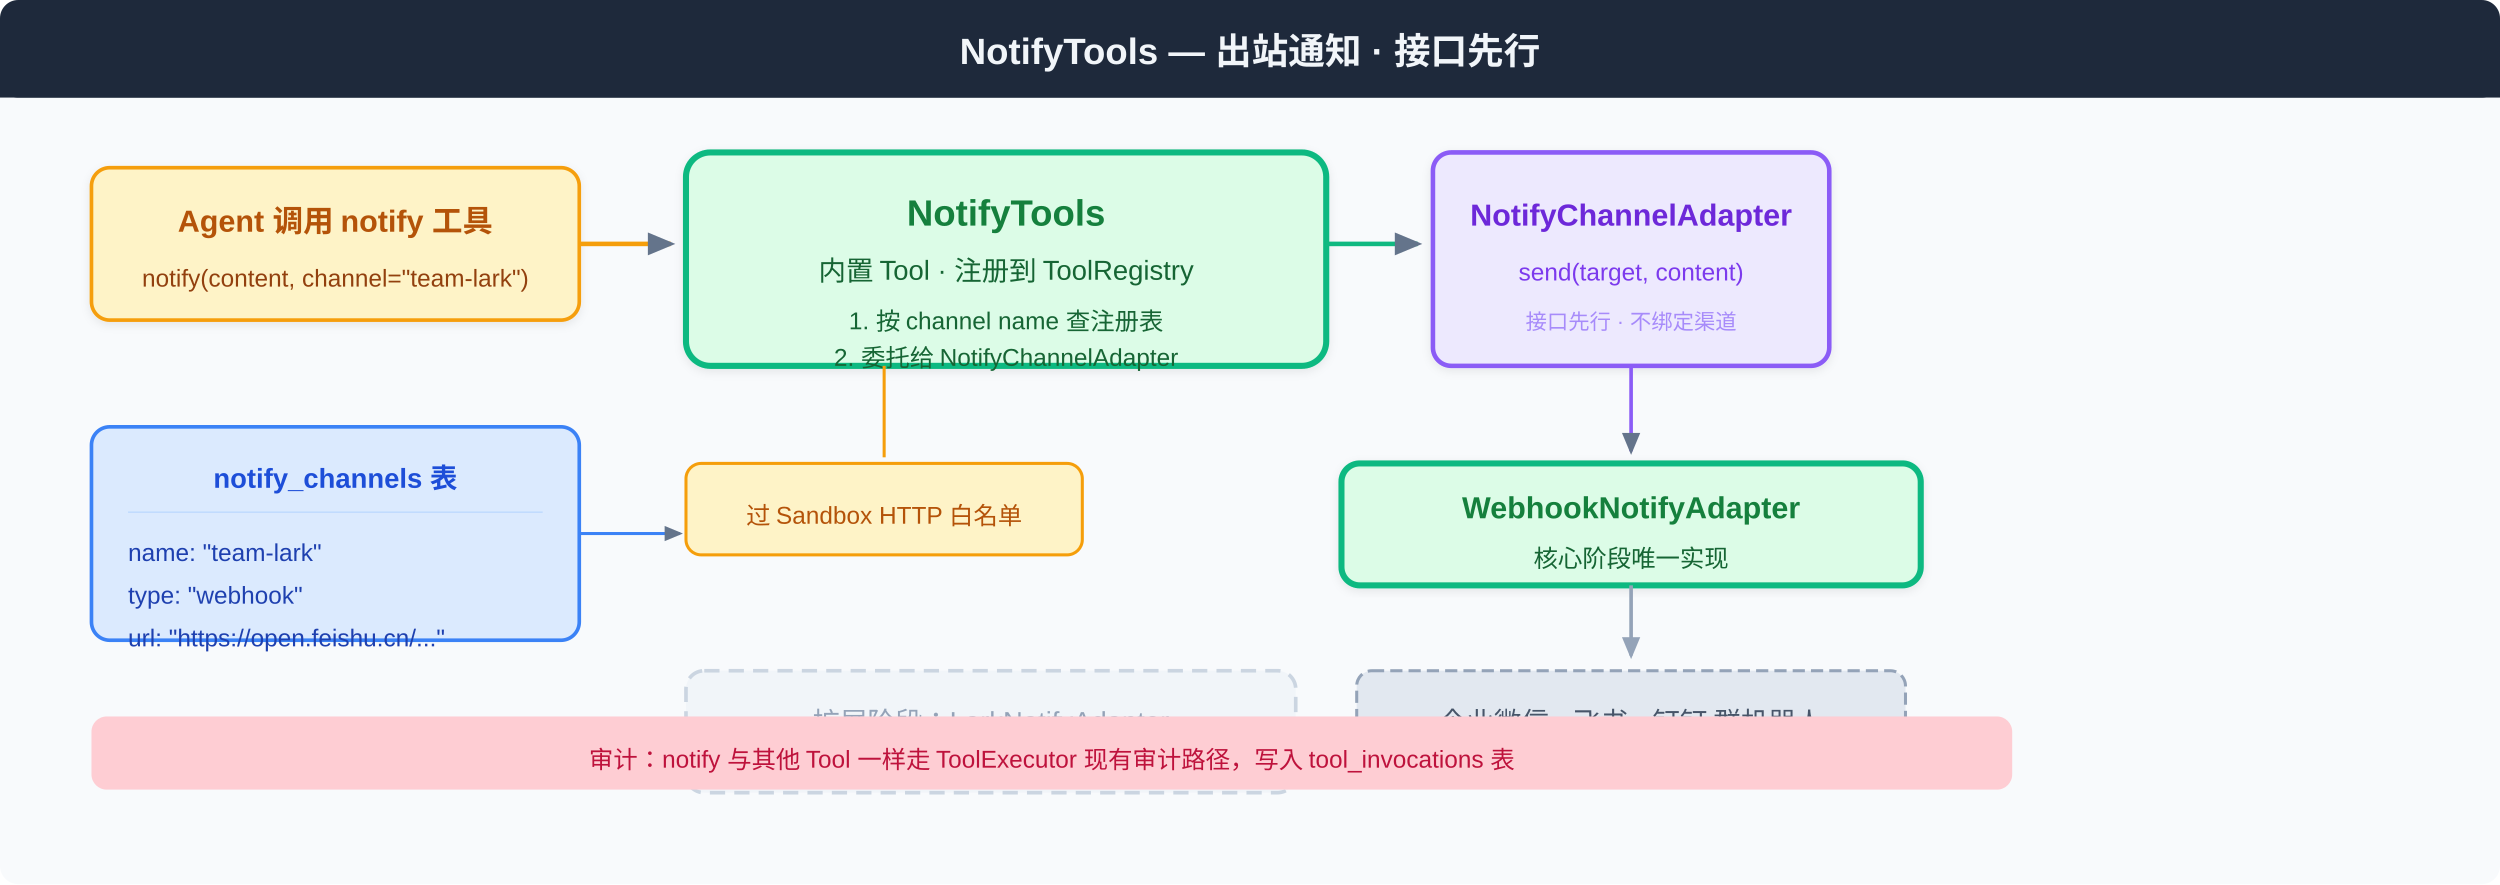
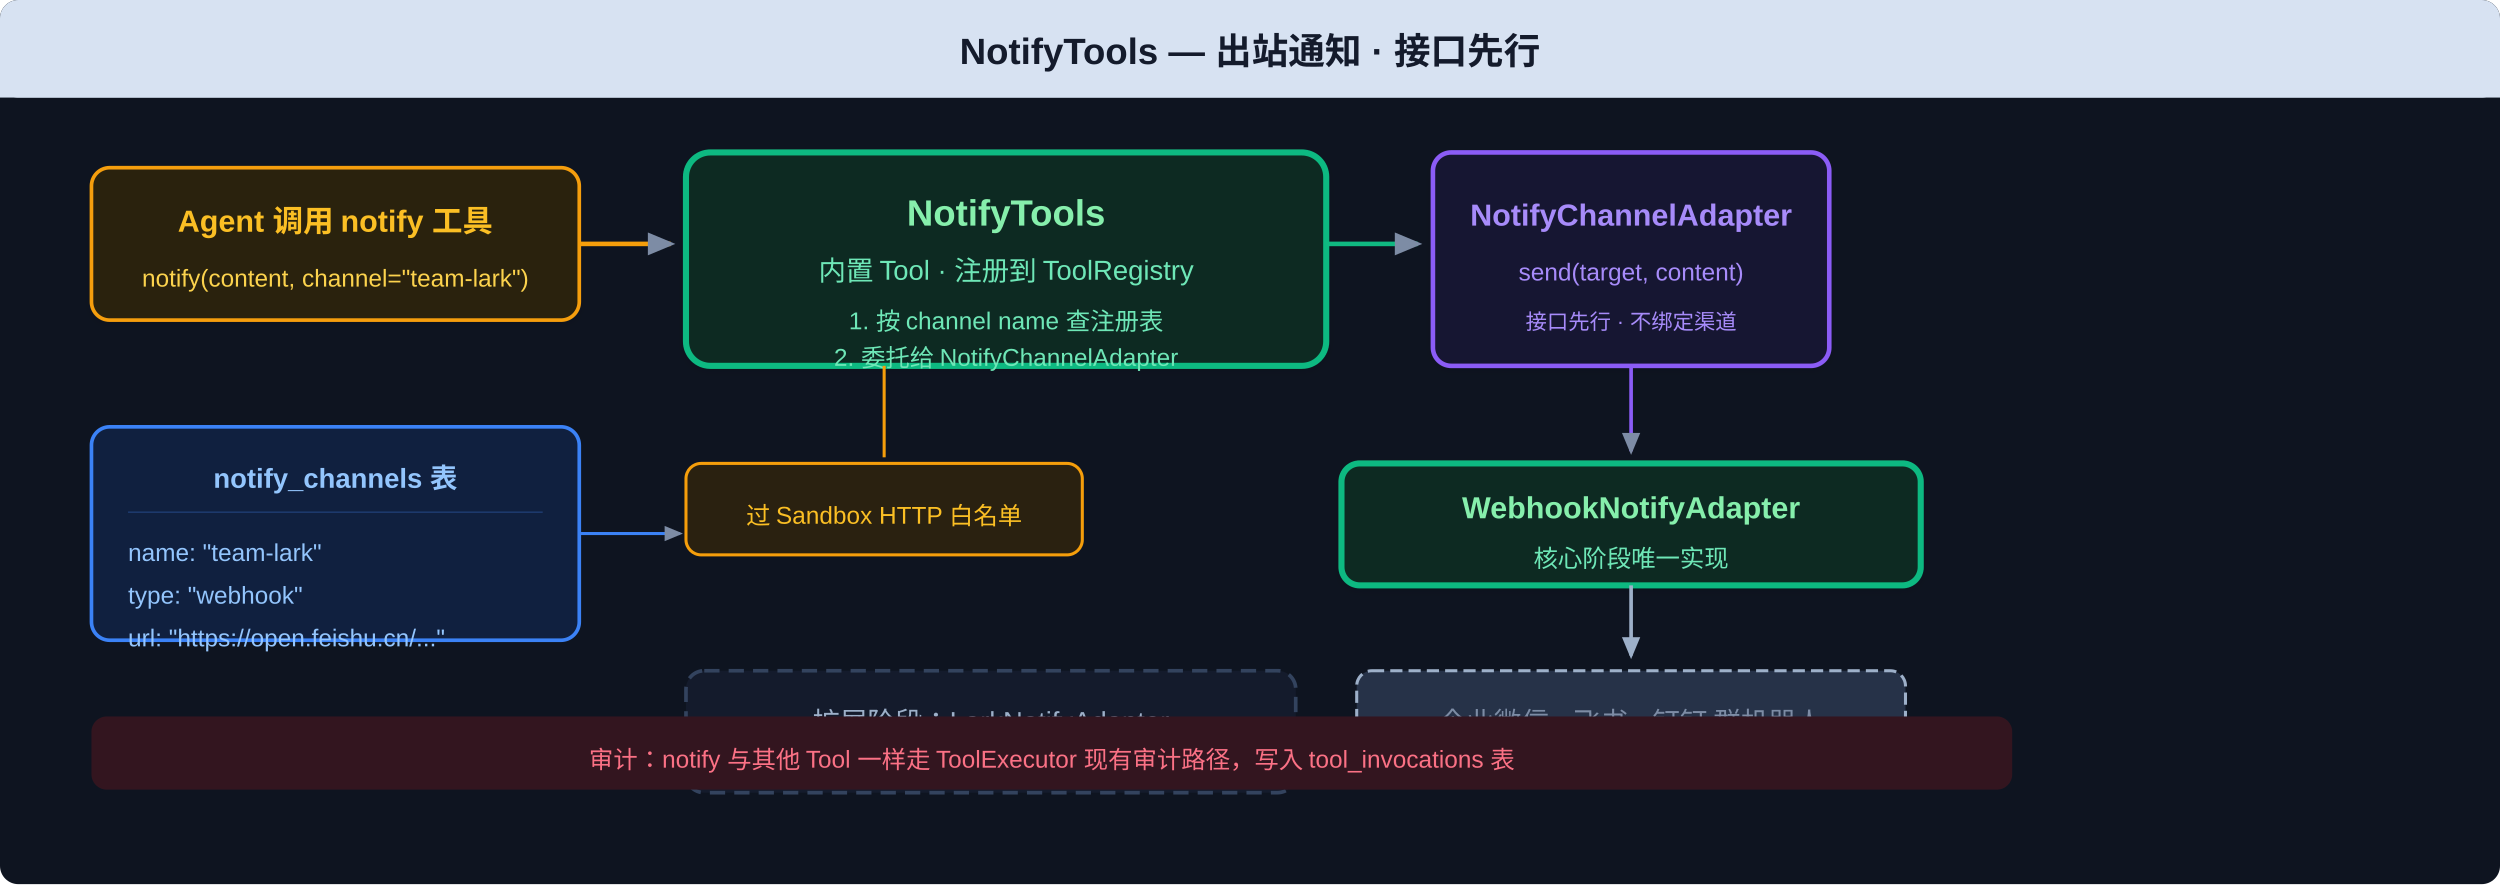
<svg xmlns="http://www.w3.org/2000/svg" viewBox="0 0 820 290" font-family="Arial, sans-serif">
  <defs>
    <marker id="a" markerWidth="6" markerHeight="5" refX="5" refY="2.5" orient="auto">
-       <path d="M0,0 L6,2.5 L0,5 Z" fill="#64748b" />
+       <path d="M0,0 L6,2.5 L0,5 Z" fill="#7d8ca5" />
    </marker>
    <marker id="aGray" markerWidth="6" markerHeight="5" refX="5" refY="2.5" orient="auto">
-       <path d="M0,0 L6,2.5 L0,5 Z" fill="#94a3b8" />
+       <path d="M0,0 L6,2.5 L0,5 Z" fill="#9db0c9" />
    </marker>
    <filter id="sh">
      <feDropShadow dx="0" dy="1" stdDeviation="1.5" flood-opacity="0.08" />
    </filter>
  </defs>
-   <rect width="820" height="290" fill="#f8fafc" rx="6" />
-   <rect x="0" y="0" width="820" height="32" fill="#1e293b" rx="6" />
-   <rect x="0" y="16" width="820" height="16" fill="#1e293b" />
-   <text x="410" y="21" text-anchor="middle" fill="#f1f5f9" font-size="12" font-weight="bold">NotifyTools — 出站通知 · 接口先行</text>
-   <rect x="30" y="55" width="160" height="50" rx="6" fill="#fef3c7" stroke="#f59e0b" stroke-width="1.2" filter="url(#sh)" />
-   <text x="110" y="76" text-anchor="middle" font-size="10" font-weight="bold" fill="#b45309">Agent 调用 notify 工具</text>
-   <text x="110" y="94" text-anchor="middle" font-size="8" fill="#92400e">notify(content, channel="team-lark")</text>
+   <rect width="820" height="290" fill="#0e1420" rx="6" />
+   <rect x="0" y="0" width="820" height="32" fill="#d7e2f2" rx="6" />
+   <rect x="0" y="16" width="820" height="16" fill="#d7e2f2" />
+   <text x="410" y="21" text-anchor="middle" fill="#141b2c" font-size="12" font-weight="bold">NotifyTools — 出站通知 · 接口先行</text>
+   <rect x="30" y="55" width="160" height="50" rx="6" fill="#2a2110" stroke="#f59e0b" stroke-width="1.2" filter="url(#sh)" />
+   <text x="110" y="76" text-anchor="middle" font-size="10" font-weight="bold" fill="#fbbf24">Agent 调用 notify 工具</text>
+   <text x="110" y="94" text-anchor="middle" font-size="8" fill="#fcd34d">notify(content, channel="team-lark")</text>
  <line x1="190" y1="80" x2="220" y2="80" stroke="#f59e0b" stroke-width="1.5" marker-end="url(#a)" />
-   <rect x="225" y="50" width="210" height="70" rx="8" fill="#dcfce7" stroke="#10b981" stroke-width="2" filter="url(#sh)" />
-   <text x="330" y="74" text-anchor="middle" font-size="12" font-weight="bold" fill="#15803d">NotifyTools</text>
-   <text x="330" y="92" text-anchor="middle" font-size="9" fill="#166534">内置 Tool · 注册到 ToolRegistry</text>
-   <text x="330" y="108" text-anchor="middle" font-size="8" fill="#166534">1. 按 channel name 查注册表</text>
-   <text x="330" y="120" text-anchor="middle" font-size="8" fill="#166534">2. 委托给 NotifyChannelAdapter</text>
+   <rect x="225" y="50" width="210" height="70" rx="8" fill="#0d2b21" stroke="#10b981" stroke-width="2" filter="url(#sh)" />
+   <text x="330" y="74" text-anchor="middle" font-size="12" font-weight="bold" fill="#86efac">NotifyTools</text>
+   <text x="330" y="92" text-anchor="middle" font-size="9" fill="#6ee7b7">内置 Tool · 注册到 ToolRegistry</text>
+   <text x="330" y="108" text-anchor="middle" font-size="8" fill="#6ee7b7">1. 按 channel name 查注册表</text>
+   <text x="330" y="120" text-anchor="middle" font-size="8" fill="#6ee7b7">2. 委托给 NotifyChannelAdapter</text>
  <line x1="435" y1="80" x2="465" y2="80" stroke="#10b981" stroke-width="1.5" marker-end="url(#a)" />
-   <rect x="470" y="50" width="130" height="70" rx="6" fill="#ede9fe" stroke="#8b5cf6" stroke-width="1.5" filter="url(#sh)" />
-   <text x="535" y="74" text-anchor="middle" font-size="10" font-weight="bold" fill="#6d28d9">NotifyChannelAdapter</text>
-   <text x="535" y="92" text-anchor="middle" font-size="8" fill="#7c3aed">send(target, content)</text>
+   <rect x="470" y="50" width="130" height="70" rx="6" fill="#191233" stroke="#8b5cf6" stroke-width="1.5" filter="url(#sh)" />
+   <text x="535" y="74" text-anchor="middle" font-size="10" font-weight="bold" fill="#a78bfa">NotifyChannelAdapter</text>
+   <text x="535" y="92" text-anchor="middle" font-size="8" fill="#a78bfa">send(target, content)</text>
  <text x="535" y="108" text-anchor="middle" font-size="7" fill="#a78bfa">接口先行 · 不绑定渠道</text>
  <line x1="535" y1="120" x2="535" y2="148" stroke="#8b5cf6" stroke-width="1.2" marker-end="url(#a)" />
-   <rect x="440" y="152" width="190" height="40" rx="6" fill="#dcfce7" stroke="#10b981" stroke-width="2" filter="url(#sh)" />
-   <text x="535" y="170" text-anchor="middle" font-size="10" font-weight="bold" fill="#15803d">WebhookNotifyAdapter</text>
-   <text x="535" y="186" text-anchor="middle" font-size="8" fill="#166534">核心阶段唯一实现</text>
-   <rect x="225" y="152" width="130" height="30" rx="5" fill="#fef3c7" stroke="#f59e0b" stroke-width="1" />
-   <text x="290" y="172" text-anchor="middle" font-size="8" fill="#b45309">过 Sandbox HTTP 白名单</text>
+   <rect x="440" y="152" width="190" height="40" rx="6" fill="#0d2b21" stroke="#10b981" stroke-width="2" filter="url(#sh)" />
+   <text x="535" y="170" text-anchor="middle" font-size="10" font-weight="bold" fill="#86efac">WebhookNotifyAdapter</text>
+   <text x="535" y="186" text-anchor="middle" font-size="8" fill="#6ee7b7">核心阶段唯一实现</text>
+   <rect x="225" y="152" width="130" height="30" rx="5" fill="#2a2110" stroke="#f59e0b" stroke-width="1" />
+   <text x="290" y="172" text-anchor="middle" font-size="8" fill="#fbbf24">过 Sandbox HTTP 白名单</text>
  <line x1="290" y1="120" x2="290" y2="150" stroke="#f59e0b" stroke-width="1" />
-   <rect x="30" y="140" width="160" height="70" rx="6" fill="#dbeafe" stroke="#3b82f6" stroke-width="1.2" />
-   <text x="110" y="160" text-anchor="middle" font-size="9" font-weight="bold" fill="#1d4ed8">notify_channels 表</text>
-   <line x1="42" y1="168" x2="178" y2="168" stroke="#bfdbfe" stroke-width="0.5" />
-   <text x="42" y="184" font-size="8" fill="#1e40af">name: "team-lark"</text>
-   <text x="42" y="198" font-size="8" fill="#1e40af">type: "webhook"</text>
-   <text x="42" y="212" font-size="8" fill="#1e40af">url: "https://open.feishu.cn/..."</text>
+   <rect x="30" y="140" width="160" height="70" rx="6" fill="#10203f" stroke="#3b82f6" stroke-width="1.2" />
+   <text x="110" y="160" text-anchor="middle" font-size="9" font-weight="bold" fill="#93c5fd">notify_channels 表</text>
+   <line x1="42" y1="168" x2="178" y2="168" stroke="#1d3a6e" stroke-width="0.5" />
+   <text x="42" y="184" font-size="8" fill="#93c5fd">name: "team-lark"</text>
+   <text x="42" y="198" font-size="8" fill="#93c5fd">type: "webhook"</text>
+   <text x="42" y="212" font-size="8" fill="#93c5fd">url: "https://open.feishu.cn/..."</text>
  <line x1="190" y1="175" x2="223" y2="175" stroke="#3b82f6" stroke-width="1" marker-end="url(#a)" />
-   <line x1="535" y1="192" x2="535" y2="215" stroke="#94a3b8" stroke-width="1.2" marker-end="url(#aGray)" />
-   <rect x="445" y="220" width="180" height="32" rx="5" fill="#e2e8f0" stroke="#94a3b8" stroke-width="1" stroke-dasharray="4,2" />
-   <text x="535" y="240" text-anchor="middle" font-size="9" fill="#475569">企业微信 · 飞书 · 钉钉 群机器人</text>
-   <rect x="225" y="220" width="200" height="40" rx="6" fill="#f1f5f9" stroke="#cbd5e1" stroke-width="1.2" stroke-dasharray="5,3" />
-   <text x="325" y="240" text-anchor="middle" font-size="9" fill="#94a3b8">扩展阶段：LarkNotifyAdapter</text>
-   <text x="325" y="254" text-anchor="middle" font-size="8" fill="#94a3b8">WeComNotifyAdapter …</text>
-   <rect x="30" y="235" width="630" height="24" rx="5" fill="#fecdd3" />
-   <text x="345" y="252" text-anchor="middle" font-size="8" fill="#be123c">审计：notify 与其他 Tool 一样走 ToolExecutor 现有审计路径，写入 tool_invocations 表</text>
+   <line x1="535" y1="192" x2="535" y2="215" stroke="#9db0c9" stroke-width="1.2" marker-end="url(#aGray)" />
+   <rect x="445" y="220" width="180" height="32" rx="5" fill="#263248" stroke="#9db0c9" stroke-width="1" stroke-dasharray="4,2" />
+   <text x="535" y="240" text-anchor="middle" font-size="9" fill="#7d8ca5">企业微信 · 飞书 · 钉钉 群机器人</text>
+   <rect x="225" y="220" width="200" height="40" rx="6" fill="#141b2c" stroke="#33435e" stroke-width="1.2" stroke-dasharray="5,3" />
+   <text x="325" y="240" text-anchor="middle" font-size="9" fill="#9db0c9">扩展阶段：LarkNotifyAdapter</text>
+   <text x="325" y="254" text-anchor="middle" font-size="8" fill="#9db0c9">WeComNotifyAdapter …</text>
+   <rect x="30" y="235" width="630" height="24" rx="5" fill="#33151f" />
+   <text x="345" y="252" text-anchor="middle" font-size="8" fill="#fb7185">审计：notify 与其他 Tool 一样走 ToolExecutor 现有审计路径，写入 tool_invocations 表</text>
</svg>
